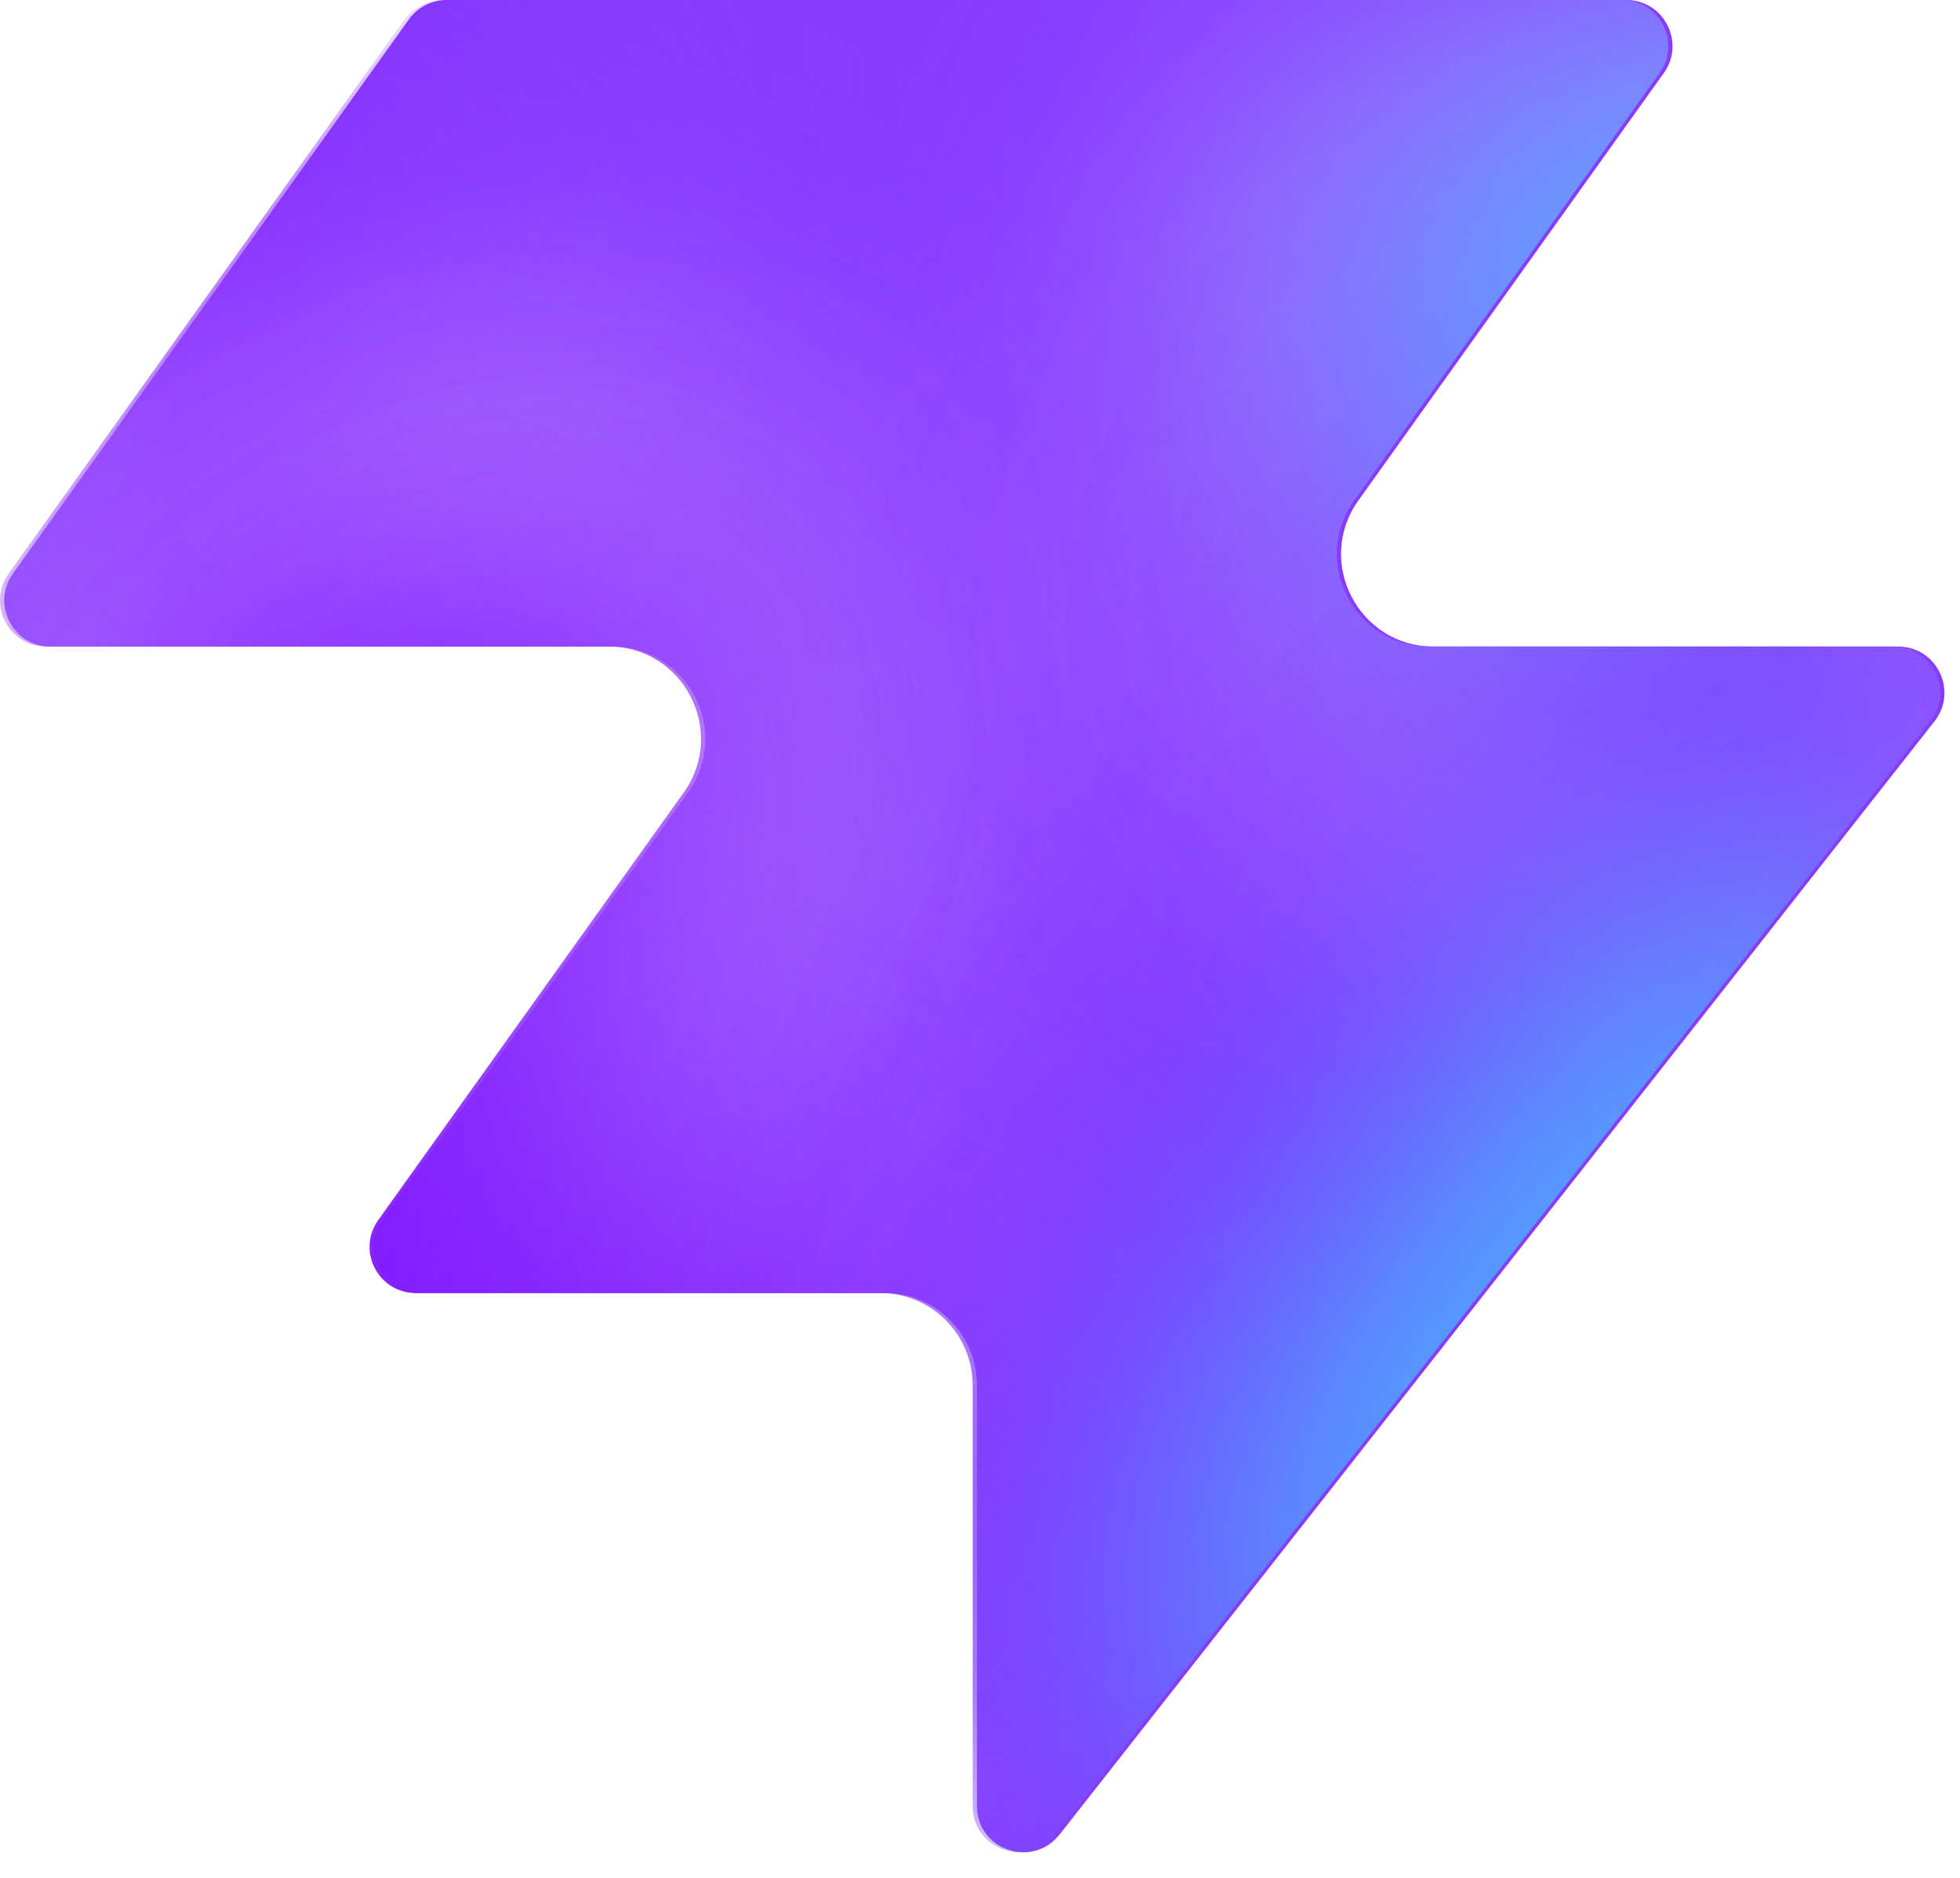
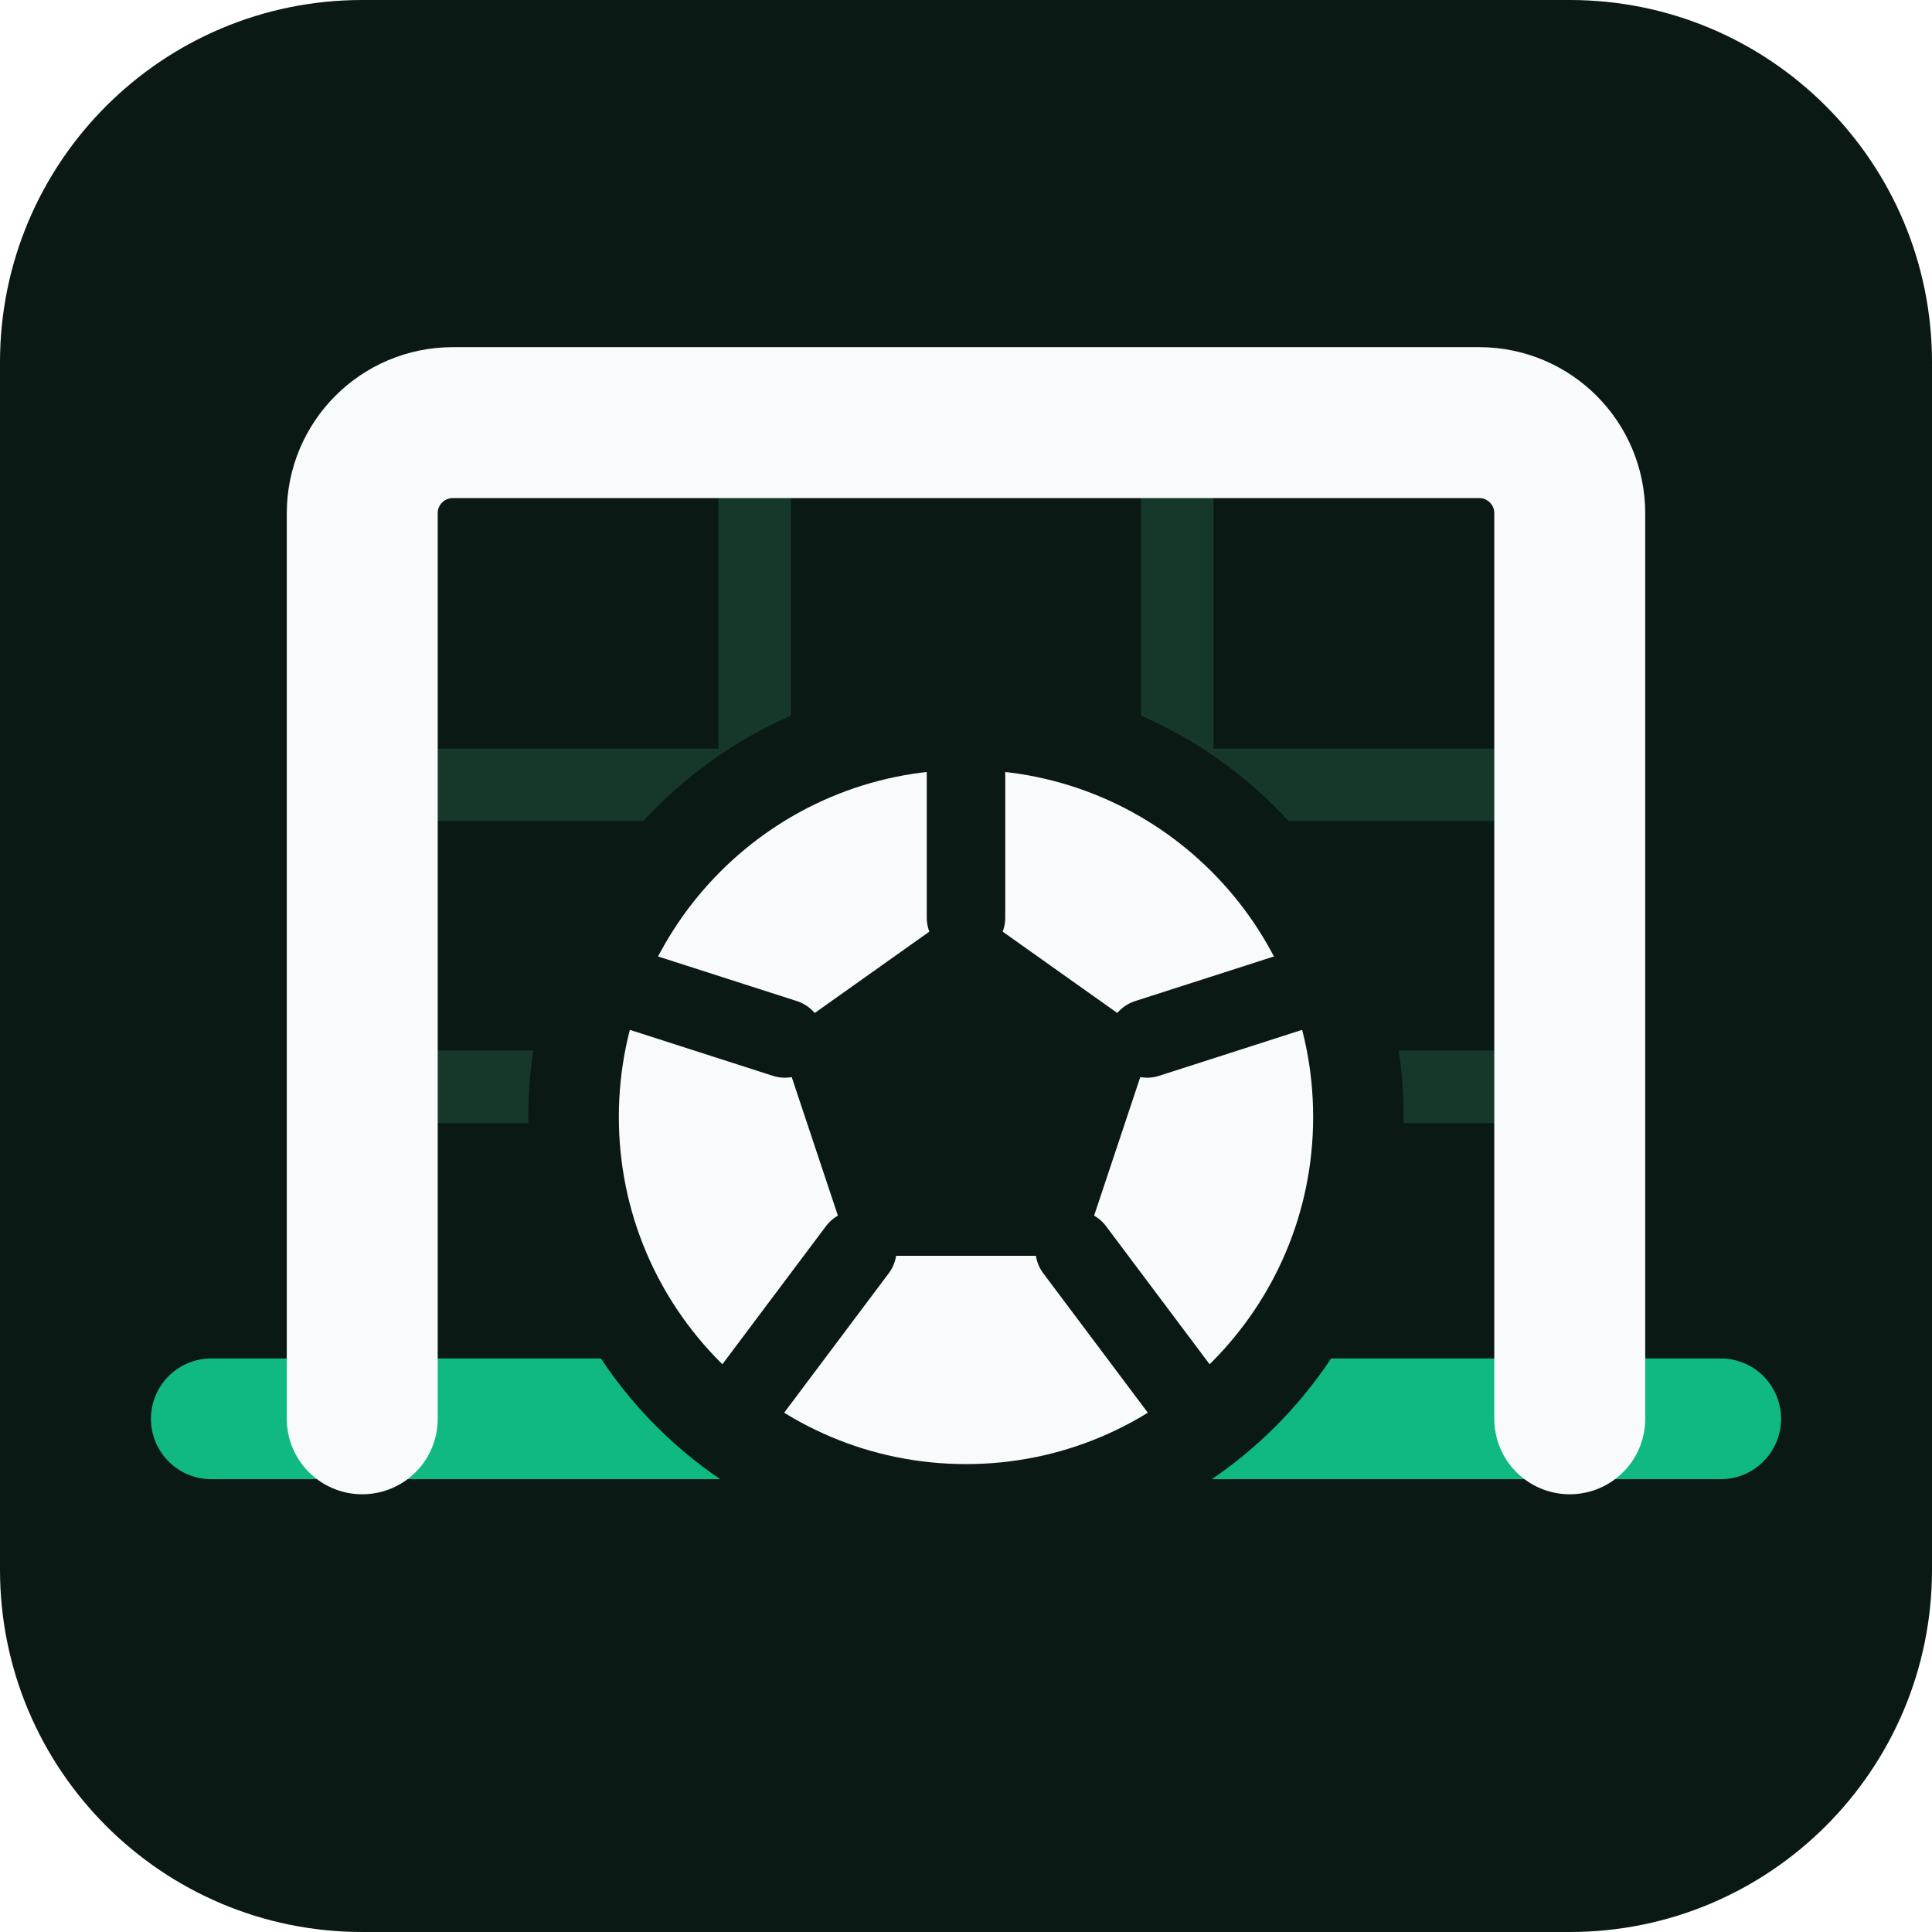
- <svg xmlns="http://www.w3.org/2000/svg" width="48" height="46" fill="none" viewBox="0 0 48 46">
-   <path fill="#863bff" d="M25.946 44.938c-.664.845-2.021.375-2.021-.698V33.937a2.26 2.26 0 0 0-2.262-2.262H10.287c-.92 0-1.456-1.04-.92-1.788l7.48-10.471c1.07-1.497 0-3.578-1.842-3.578H1.237c-.92 0-1.456-1.04-.92-1.788L10.013.474c.214-.297.556-.474.92-.474h28.894c.92 0 1.456 1.04.92 1.788l-7.48 10.471c-1.07 1.498 0 3.579 1.842 3.579h11.377c.943 0 1.473 1.088.89 1.83L25.947 44.94z" style="fill:#863bff;fill:color(display-p3 .525 .23 1);fill-opacity:1" />
-   <mask id="a" width="48" height="46" x="0" y="0" maskUnits="userSpaceOnUse" style="mask-type:alpha">
-     <path fill="#000" d="M25.842 44.938c-.664.844-2.021.375-2.021-.698V33.937a2.26 2.26 0 0 0-2.262-2.262H10.183c-.92 0-1.456-1.04-.92-1.788l7.48-10.471c1.07-1.498 0-3.579-1.842-3.579H1.133c-.92 0-1.456-1.04-.92-1.787L9.91.473c.214-.297.556-.474.92-.474h28.894c.92 0 1.456 1.04.92 1.788l-7.48 10.471c-1.07 1.498 0 3.578 1.842 3.578h11.377c.943 0 1.473 1.088.89 1.832L25.843 44.94z" style="fill:#000;fill-opacity:1" />
-   </mask>
-   <g mask="url(#a)">
-     <g filter="url(#b)">
-       <ellipse cx="5.508" cy="14.704" fill="#ede6ff" rx="5.508" ry="14.704" style="fill:#ede6ff;fill:color(display-p3 .927 .903 1);fill-opacity:1" transform="matrix(.00324 1 1 -.00324 -4.47 31.516)" />
-     </g>
-     <g filter="url(#c)">
-       <ellipse cx="10.399" cy="29.851" fill="#ede6ff" rx="10.399" ry="29.851" style="fill:#ede6ff;fill:color(display-p3 .927 .903 1);fill-opacity:1" transform="matrix(.00324 1 1 -.00324 -39.328 7.883)" />
-     </g>
-     <g filter="url(#d)">
-       <ellipse cx="5.508" cy="30.487" fill="#7e14ff" rx="5.508" ry="30.487" style="fill:#7e14ff;fill:color(display-p3 .492 .077 1);fill-opacity:1" transform="rotate(89.814 -25.913 -14.639)scale(1 -1)" />
-     </g>
-     <g filter="url(#e)">
-       <ellipse cx="5.508" cy="30.599" fill="#7e14ff" rx="5.508" ry="30.599" style="fill:#7e14ff;fill:color(display-p3 .492 .077 1);fill-opacity:1" transform="rotate(89.814 -32.644 -3.334)scale(1 -1)" />
-     </g>
-     <g filter="url(#f)">
-       <ellipse cx="5.508" cy="30.599" fill="#7e14ff" rx="5.508" ry="30.599" style="fill:#7e14ff;fill:color(display-p3 .492 .077 1);fill-opacity:1" transform="matrix(.00324 1 1 -.00324 -34.34 30.47)" />
-     </g>
-     <g filter="url(#g)">
-       <ellipse cx="14.072" cy="22.078" fill="#ede6ff" rx="14.072" ry="22.078" style="fill:#ede6ff;fill:color(display-p3 .927 .903 1);fill-opacity:1" transform="rotate(93.35 24.506 48.493)scale(-1 1)" />
-     </g>
-     <g filter="url(#h)">
-       <ellipse cx="3.47" cy="21.501" fill="#7e14ff" rx="3.47" ry="21.501" style="fill:#7e14ff;fill:color(display-p3 .492 .077 1);fill-opacity:1" transform="rotate(89.009 28.708 47.59)scale(-1 1)" />
-     </g>
-     <g filter="url(#i)">
-       <ellipse cx="3.47" cy="21.501" fill="#7e14ff" rx="3.47" ry="21.501" style="fill:#7e14ff;fill:color(display-p3 .492 .077 1);fill-opacity:1" transform="rotate(89.009 28.708 47.59)scale(-1 1)" />
-     </g>
-     <g filter="url(#j)">
-       <ellipse cx=".387" cy="8.972" fill="#7e14ff" rx="4.407" ry="29.108" style="fill:#7e14ff;fill:color(display-p3 .492 .077 1);fill-opacity:1" transform="rotate(39.51 .387 8.972)" />
-     </g>
-     <g filter="url(#k)">
-       <ellipse cx="47.523" cy="-6.092" fill="#7e14ff" rx="4.407" ry="29.108" style="fill:#7e14ff;fill:color(display-p3 .492 .077 1);fill-opacity:1" transform="rotate(37.892 47.523 -6.092)" />
-     </g>
-     <g filter="url(#l)">
-       <ellipse cx="41.412" cy="6.333" fill="#47bfff" rx="5.971" ry="9.665" style="fill:#47bfff;fill:color(display-p3 .28 .748 1);fill-opacity:1" transform="rotate(37.892 41.412 6.333)" />
-     </g>
-     <g filter="url(#m)">
-       <ellipse cx="-1.879" cy="38.332" fill="#7e14ff" rx="4.407" ry="29.108" style="fill:#7e14ff;fill:color(display-p3 .492 .077 1);fill-opacity:1" transform="rotate(37.892 -1.88 38.332)" />
-     </g>
-     <g filter="url(#n)">
-       <ellipse cx="-1.879" cy="38.332" fill="#7e14ff" rx="4.407" ry="29.108" style="fill:#7e14ff;fill:color(display-p3 .492 .077 1);fill-opacity:1" transform="rotate(37.892 -1.88 38.332)" />
-     </g>
-     <g filter="url(#o)">
-       <ellipse cx="35.651" cy="29.907" fill="#7e14ff" rx="4.407" ry="29.108" style="fill:#7e14ff;fill:color(display-p3 .492 .077 1);fill-opacity:1" transform="rotate(37.892 35.651 29.907)" />
-     </g>
-     <g filter="url(#p)">
-       <ellipse cx="38.418" cy="32.4" fill="#47bfff" rx="5.971" ry="15.297" style="fill:#47bfff;fill:color(display-p3 .28 .748 1);fill-opacity:1" transform="rotate(37.892 38.418 32.4)" />
-     </g>
-   </g>
-   <defs>
-     <filter id="b" width="60.045" height="41.654" x="-19.77" y="16.149" color-interpolation-filters="sRGB" filterUnits="userSpaceOnUse">
-       <feFlood flood-opacity="0" result="BackgroundImageFix" />
-       <feBlend in="SourceGraphic" in2="BackgroundImageFix" result="shape" />
-       <feGaussianBlur result="effect1_foregroundBlur_2002_17158" stdDeviation="7.659" />
-     </filter>
-     <filter id="c" width="90.34" height="51.437" x="-54.613" y="-7.533" color-interpolation-filters="sRGB" filterUnits="userSpaceOnUse">
-       <feFlood flood-opacity="0" result="BackgroundImageFix" />
-       <feBlend in="SourceGraphic" in2="BackgroundImageFix" result="shape" />
-       <feGaussianBlur result="effect1_foregroundBlur_2002_17158" stdDeviation="7.659" />
-     </filter>
-     <filter id="d" width="79.355" height="29.4" x="-49.64" y="2.03" color-interpolation-filters="sRGB" filterUnits="userSpaceOnUse">
-       <feFlood flood-opacity="0" result="BackgroundImageFix" />
-       <feBlend in="SourceGraphic" in2="BackgroundImageFix" result="shape" />
-       <feGaussianBlur result="effect1_foregroundBlur_2002_17158" stdDeviation="4.596" />
-     </filter>
-     <filter id="e" width="79.579" height="29.4" x="-45.045" y="20.029" color-interpolation-filters="sRGB" filterUnits="userSpaceOnUse">
-       <feFlood flood-opacity="0" result="BackgroundImageFix" />
-       <feBlend in="SourceGraphic" in2="BackgroundImageFix" result="shape" />
-       <feGaussianBlur result="effect1_foregroundBlur_2002_17158" stdDeviation="4.596" />
-     </filter>
-     <filter id="f" width="79.579" height="29.4" x="-43.513" y="21.178" color-interpolation-filters="sRGB" filterUnits="userSpaceOnUse">
-       <feFlood flood-opacity="0" result="BackgroundImageFix" />
-       <feBlend in="SourceGraphic" in2="BackgroundImageFix" result="shape" />
-       <feGaussianBlur result="effect1_foregroundBlur_2002_17158" stdDeviation="4.596" />
-     </filter>
-     <filter id="g" width="74.749" height="58.852" x="15.756" y="-17.901" color-interpolation-filters="sRGB" filterUnits="userSpaceOnUse">
-       <feFlood flood-opacity="0" result="BackgroundImageFix" />
-       <feBlend in="SourceGraphic" in2="BackgroundImageFix" result="shape" />
-       <feGaussianBlur result="effect1_foregroundBlur_2002_17158" stdDeviation="7.659" />
-     </filter>
-     <filter id="h" width="61.377" height="25.362" x="23.548" y="2.284" color-interpolation-filters="sRGB" filterUnits="userSpaceOnUse">
-       <feFlood flood-opacity="0" result="BackgroundImageFix" />
-       <feBlend in="SourceGraphic" in2="BackgroundImageFix" result="shape" />
-       <feGaussianBlur result="effect1_foregroundBlur_2002_17158" stdDeviation="4.596" />
-     </filter>
-     <filter id="i" width="61.377" height="25.362" x="23.548" y="2.284" color-interpolation-filters="sRGB" filterUnits="userSpaceOnUse">
-       <feFlood flood-opacity="0" result="BackgroundImageFix" />
-       <feBlend in="SourceGraphic" in2="BackgroundImageFix" result="shape" />
-       <feGaussianBlur result="effect1_foregroundBlur_2002_17158" stdDeviation="4.596" />
-     </filter>
-     <filter id="j" width="56.045" height="63.649" x="-27.636" y="-22.853" color-interpolation-filters="sRGB" filterUnits="userSpaceOnUse">
-       <feFlood flood-opacity="0" result="BackgroundImageFix" />
-       <feBlend in="SourceGraphic" in2="BackgroundImageFix" result="shape" />
-       <feGaussianBlur result="effect1_foregroundBlur_2002_17158" stdDeviation="4.596" />
-     </filter>
-     <filter id="k" width="54.814" height="64.646" x="20.116" y="-38.415" color-interpolation-filters="sRGB" filterUnits="userSpaceOnUse">
-       <feFlood flood-opacity="0" result="BackgroundImageFix" />
-       <feBlend in="SourceGraphic" in2="BackgroundImageFix" result="shape" />
-       <feGaussianBlur result="effect1_foregroundBlur_2002_17158" stdDeviation="4.596" />
-     </filter>
-     <filter id="l" width="33.541" height="35.313" x="24.641" y="-11.323" color-interpolation-filters="sRGB" filterUnits="userSpaceOnUse">
-       <feFlood flood-opacity="0" result="BackgroundImageFix" />
-       <feBlend in="SourceGraphic" in2="BackgroundImageFix" result="shape" />
-       <feGaussianBlur result="effect1_foregroundBlur_2002_17158" stdDeviation="4.596" />
-     </filter>
-     <filter id="m" width="54.814" height="64.646" x="-29.286" y="6.009" color-interpolation-filters="sRGB" filterUnits="userSpaceOnUse">
-       <feFlood flood-opacity="0" result="BackgroundImageFix" />
-       <feBlend in="SourceGraphic" in2="BackgroundImageFix" result="shape" />
-       <feGaussianBlur result="effect1_foregroundBlur_2002_17158" stdDeviation="4.596" />
-     </filter>
-     <filter id="n" width="54.814" height="64.646" x="-29.286" y="6.009" color-interpolation-filters="sRGB" filterUnits="userSpaceOnUse">
-       <feFlood flood-opacity="0" result="BackgroundImageFix" />
-       <feBlend in="SourceGraphic" in2="BackgroundImageFix" result="shape" />
-       <feGaussianBlur result="effect1_foregroundBlur_2002_17158" stdDeviation="4.596" />
-     </filter>
-     <filter id="o" width="54.814" height="64.646" x="8.244" y="-2.416" color-interpolation-filters="sRGB" filterUnits="userSpaceOnUse">
-       <feFlood flood-opacity="0" result="BackgroundImageFix" />
-       <feBlend in="SourceGraphic" in2="BackgroundImageFix" result="shape" />
-       <feGaussianBlur result="effect1_foregroundBlur_2002_17158" stdDeviation="4.596" />
-     </filter>
-     <filter id="p" width="39.409" height="43.623" x="18.713" y="10.588" color-interpolation-filters="sRGB" filterUnits="userSpaceOnUse">
-       <feFlood flood-opacity="0" result="BackgroundImageFix" />
-       <feBlend in="SourceGraphic" in2="BackgroundImageFix" result="shape" />
-       <feGaussianBlur result="effect1_foregroundBlur_2002_17158" stdDeviation="4.596" />
-     </filter>
-   </defs>
+ <svg xmlns="http://www.w3.org/2000/svg" viewBox="0 0 32 32" fill="none">
+   <rect width="32" height="32" rx="6" fill="#0a1914" />
+   <path d="M12.5 8v15M19.5 8v15M7 13h18M7 18h18" stroke="#16382b" stroke-width="1.2" />
+   <path d="M3.5 23.5h25" stroke="#10b981" stroke-width="2" stroke-linecap="round" />
+   <path d="M6 23.5V8.5A1.5 1.5 0 0 1 7.5 7h17A1.5 1.5 0 0 1 26 8.5v15" stroke="#f8fafc" stroke-width="2.5" stroke-linecap="round" stroke-linejoin="round" />
+   <circle cx="16" cy="18.5" r="6.5" fill="#f8fafc" stroke="#0a1914" stroke-width="1.5" />
+   <polygon points="16,15 19.1,17.2 17.9,20.8 14.1,20.8 12.9,17.2" fill="#0a1914" />
+   <path d="M16 12v3.2M19 17.2l2.8-.9M17.8 20.7l1.8 2.4M14.2 20.7l-1.8 2.4M13 17.2l-2.8-.9" stroke="#0a1914" stroke-width="1.3" stroke-linecap="round" />
</svg>
